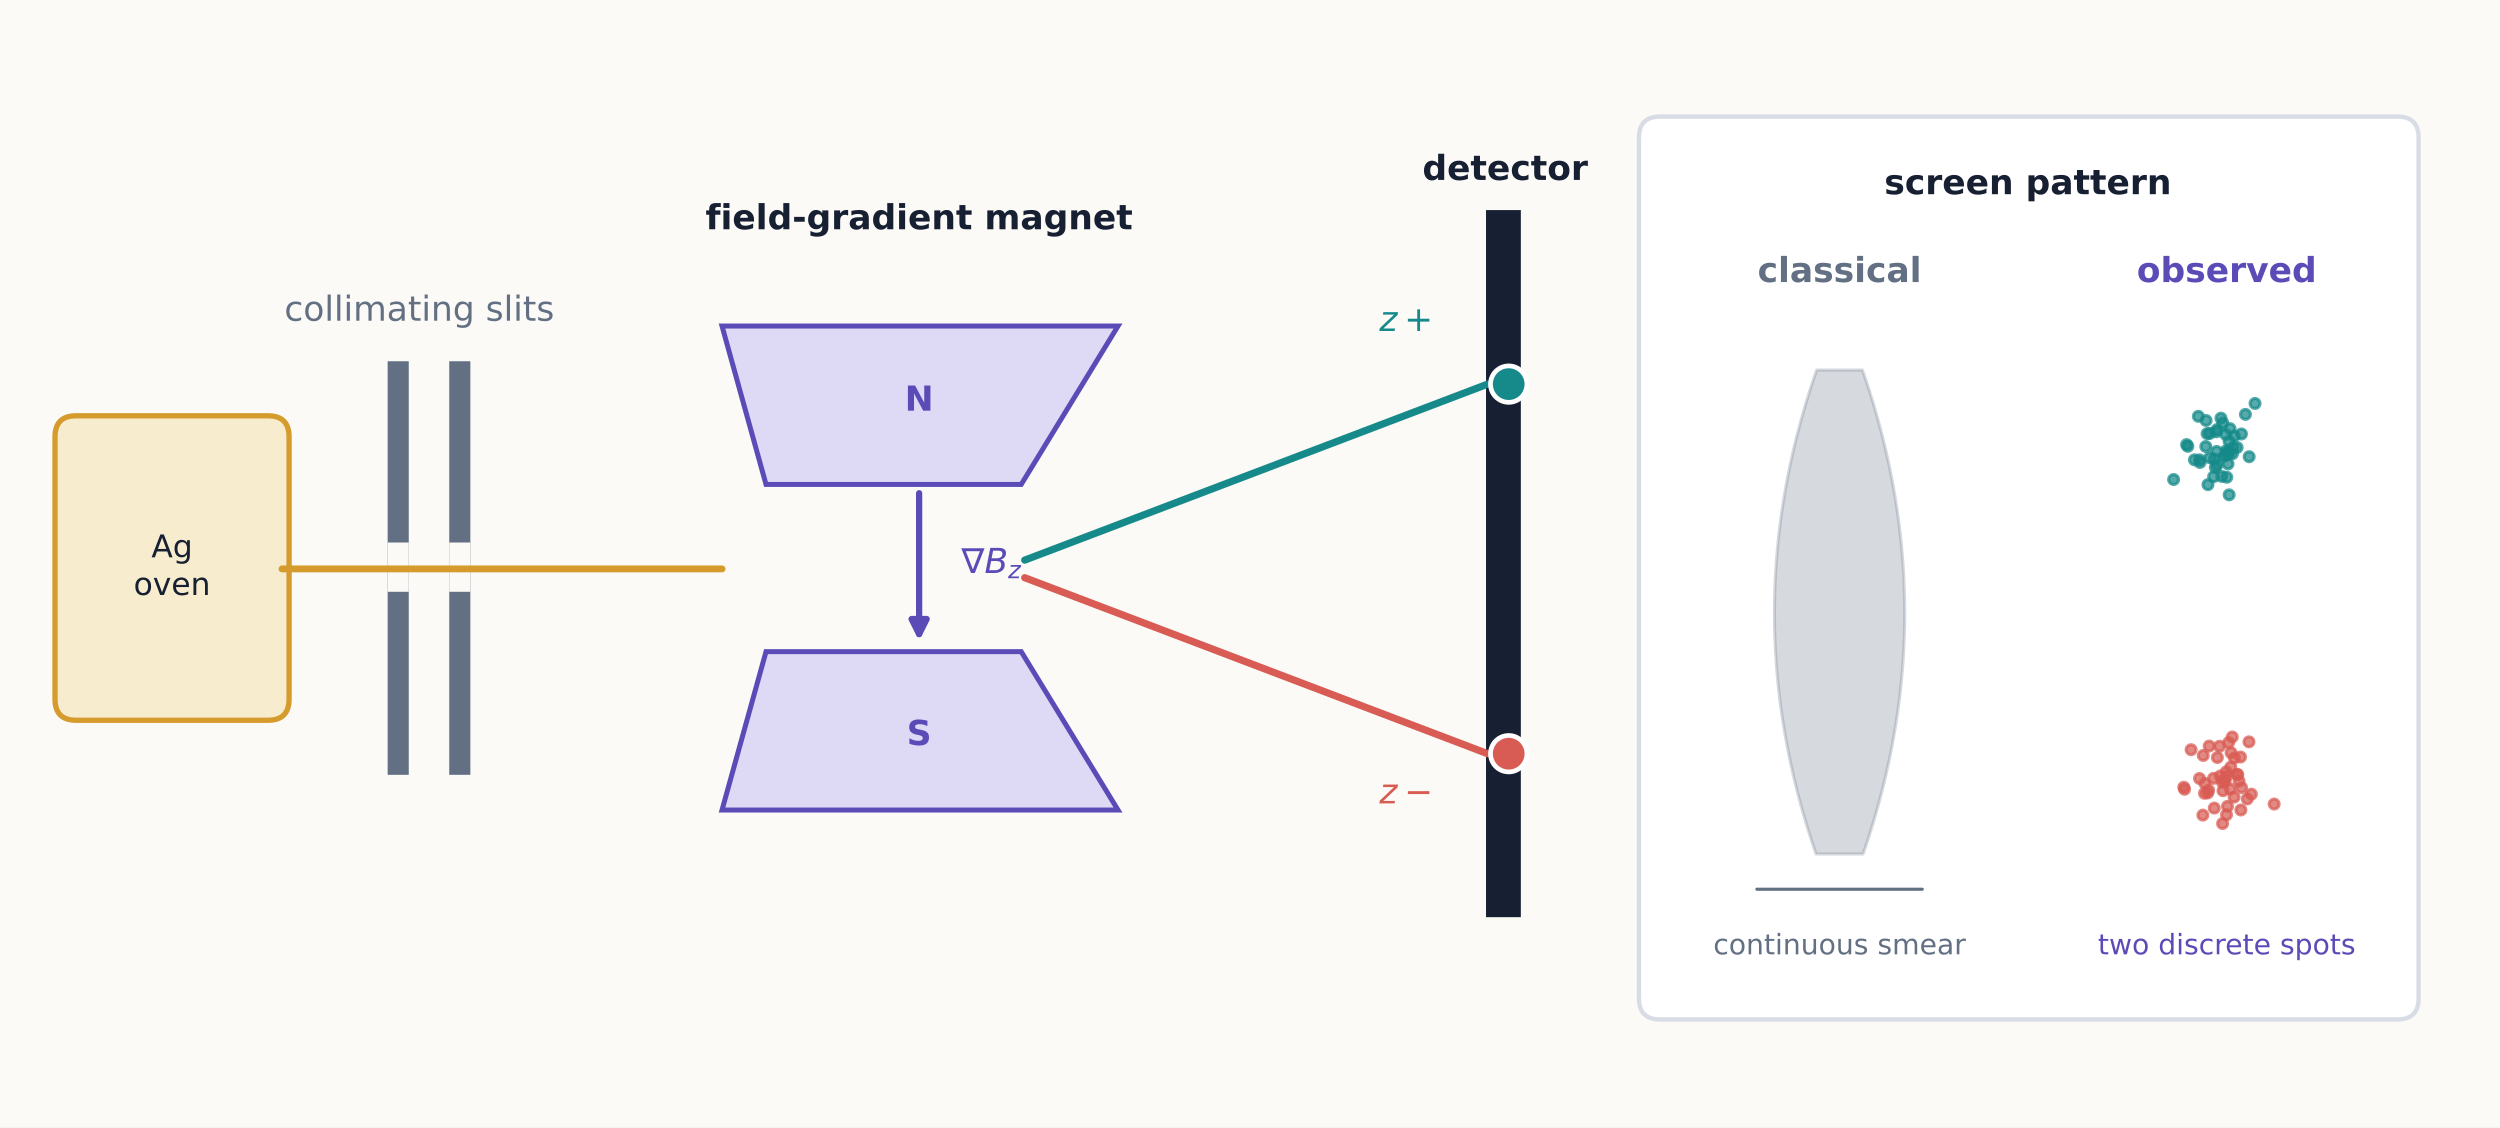
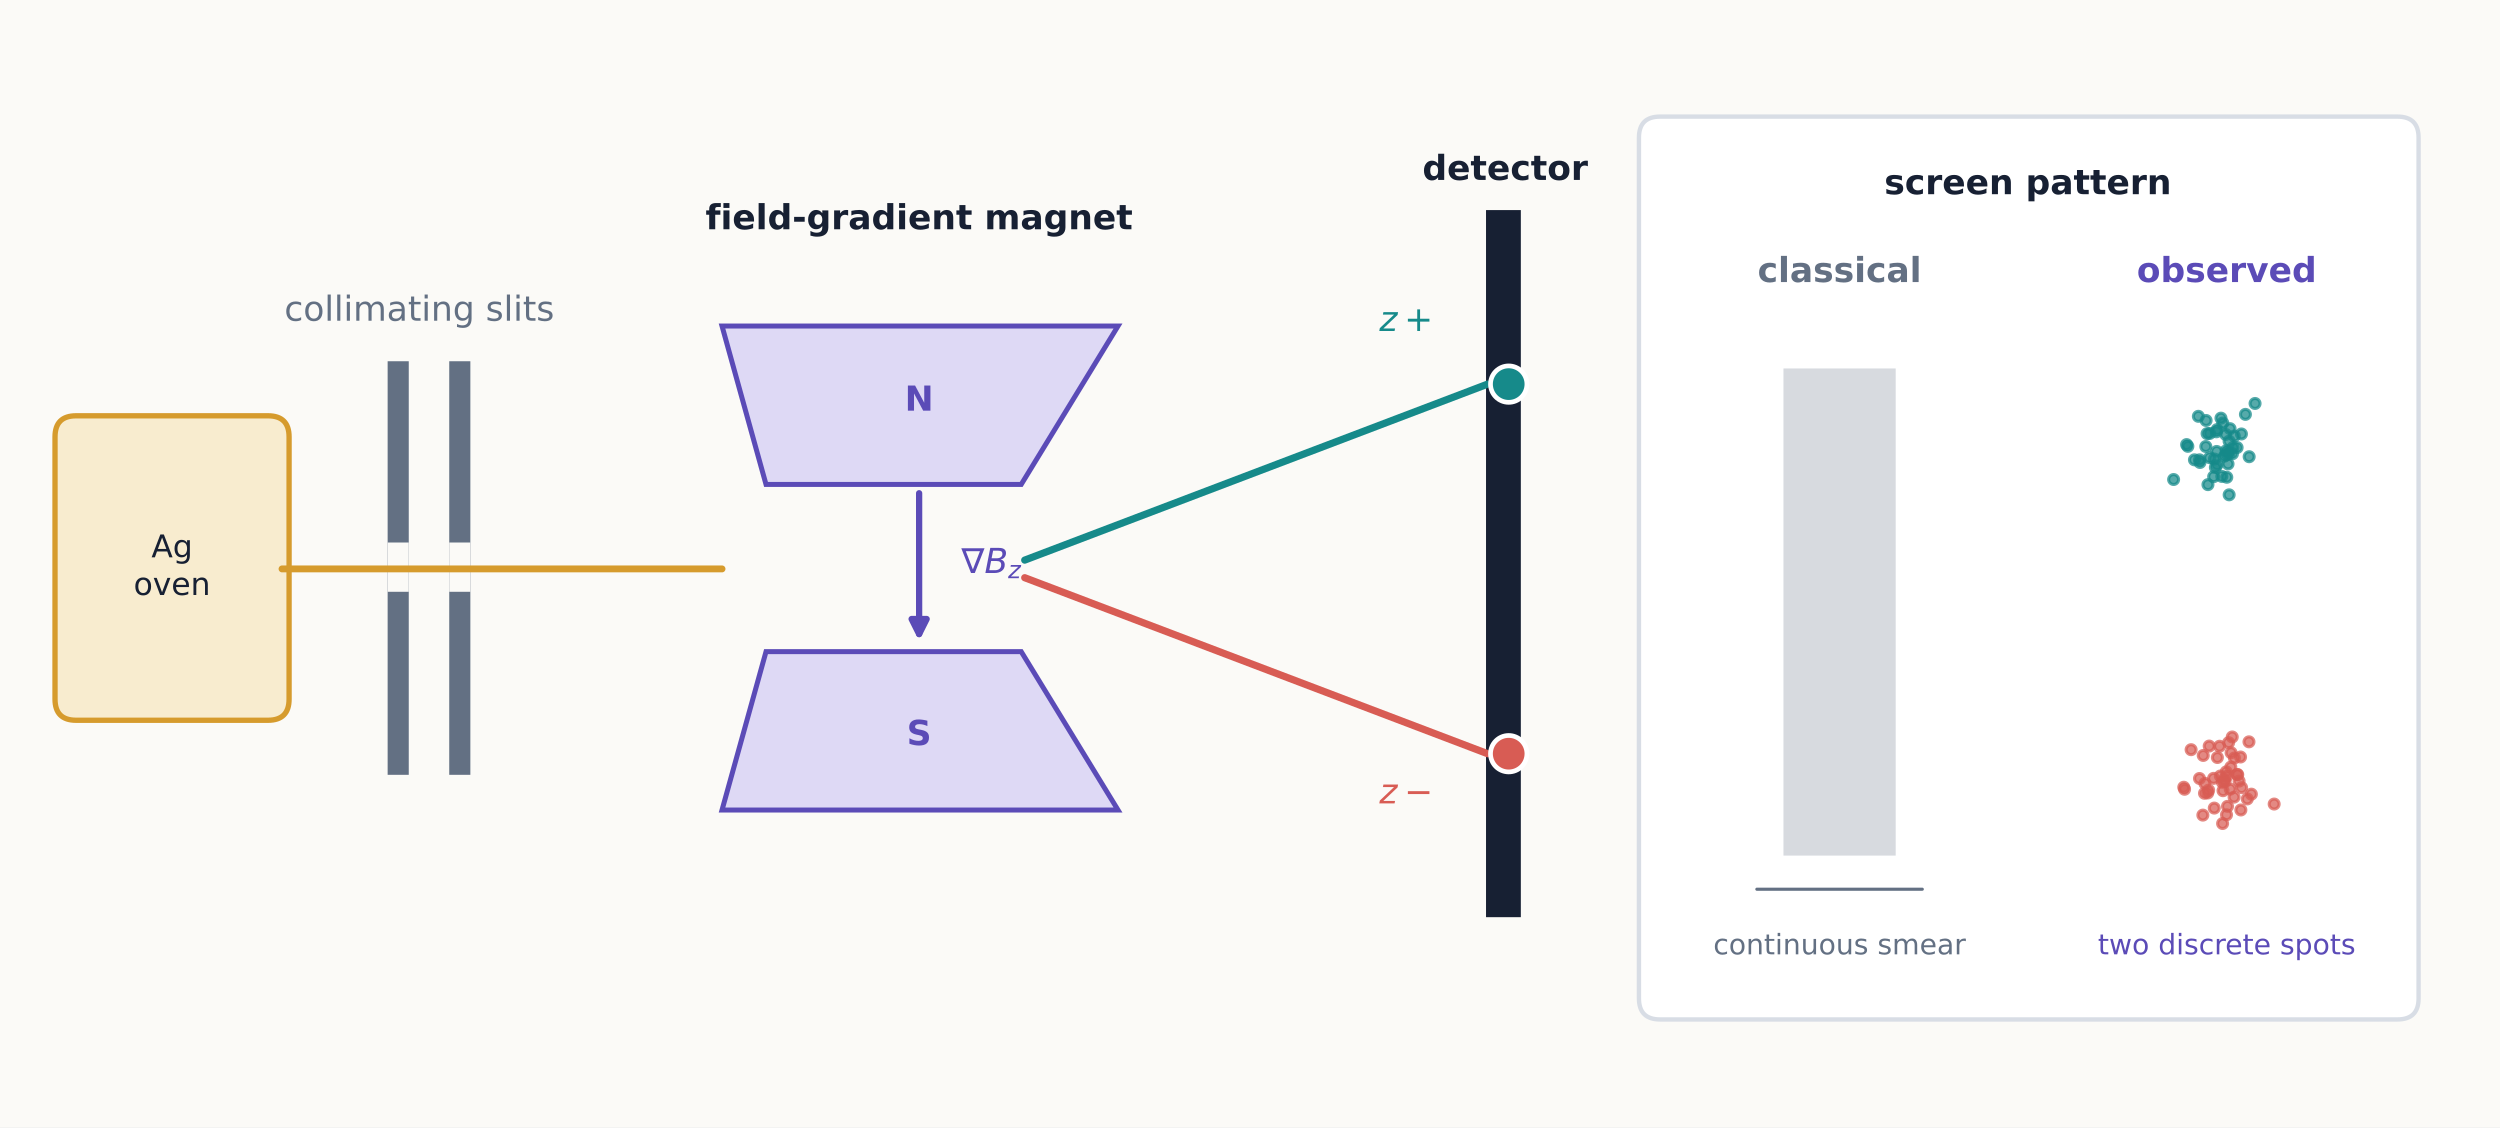
<svg xmlns="http://www.w3.org/2000/svg" xmlns:xlink="http://www.w3.org/1999/xlink" width="797.52pt" height="359.606pt" viewBox="0 0 797.52 359.606" version="1.1">
  <defs>
    <style type="text/css">*{stroke-linejoin: round; stroke-linecap: butt}</style>
  </defs>
  <g id="figure_1">
    <g id="patch_1">
-       <path d="M 0 359.606  L 797.52 359.606  L 797.52 0  L 0 0  z " style="fill: #fbfaf7" />
+       <path d="M 0 359.606 L 797.52 359.606 L 797.52 0 L 0 0 z " style="fill: #fbfaf7" />
    </g>
    <g id="axes_1">
      <g id="patch_2">
-         <path d="M 24.287 229.77  L 85.483 229.77  Q 92.22 229.77 92.22 223.033  L 92.22 139.38  Q 92.22 132.643 85.483 132.643  L 24.287 132.643  Q 17.55 132.643 17.55 139.38  L 17.55 223.033  Q 17.55 229.77 24.287 229.77  z " clip-path="url(#pb8caf8629d)" style="fill: #f8eccf; stroke: #d69b2d; stroke-width: 1.7; stroke-linejoin: miter" />
+         <path d="M 24.287 229.77 L 85.483 229.77 Q 92.22 229.77 92.22 223.033 L 92.22 139.38 Q 92.22 132.643 85.483 132.643 L 24.287 132.643 Q 17.55 132.643 17.55 139.38 L 17.55 223.033 Q 17.55 229.77 24.287 229.77 z " clip-path="url(#pb8caf8629d)" style="fill: #f8eccf; stroke: #d69b2d; stroke-width: 1.7; stroke-linejoin: miter" />
      </g>
      <g id="patch_3">
-         <path d="M 123.66 247.174  L 130.397 247.174  L 130.397 115.239  L 123.66 115.239  z " clip-path="url(#pb8caf8629d)" style="fill: #637083" />
+         <path d="M 123.66 247.174 L 130.397 247.174 L 130.397 115.239 L 123.66 115.239 z " clip-path="url(#pb8caf8629d)" style="fill: #637083" />
      </g>
      <g id="patch_4">
-         <path d="M 123.66 188.786  L 130.397 188.786  L 130.397 173.066  L 123.66 173.066  z " clip-path="url(#pb8caf8629d)" style="fill: #fbfaf7" />
+         <path d="M 123.66 188.786 L 130.397 188.786 L 130.397 173.066 L 123.66 173.066 z " clip-path="url(#pb8caf8629d)" style="fill: #fbfaf7" />
      </g>
      <g id="patch_5">
-         <path d="M 143.31 247.174  L 150.047 247.174  L 150.047 115.239  L 143.31 115.239  z " clip-path="url(#pb8caf8629d)" style="fill: #637083" />
+         <path d="M 143.31 247.174 L 150.047 247.174 L 150.047 115.239 L 143.31 115.239 z " clip-path="url(#pb8caf8629d)" style="fill: #637083" />
      </g>
      <g id="patch_6">
-         <path d="M 143.31 188.786  L 150.047 188.786  L 150.047 173.066  L 143.31 173.066  z " clip-path="url(#pb8caf8629d)" style="fill: #fbfaf7" />
+         <path d="M 143.31 188.786 L 150.047 188.786 L 150.047 173.066 L 143.31 173.066 z " clip-path="url(#pb8caf8629d)" style="fill: #fbfaf7" />
      </g>
      <g id="patch_7">
-         <path d="M 230.331 104.01  L 356.653 104.01  L 325.774 154.538  L 244.367 154.538  z " clip-path="url(#pb8caf8629d)" style="fill: #ded9f5; stroke: #5b4bb7; stroke-width: 1.6; stroke-linejoin: miter" />
+         <path d="M 230.331 104.01 L 356.653 104.01 L 325.774 154.538 L 244.367 154.538 z " clip-path="url(#pb8caf8629d)" style="fill: #ded9f5; stroke: #5b4bb7; stroke-width: 1.6; stroke-linejoin: miter" />
      </g>
      <g id="patch_8">
-         <path d="M 230.331 258.403  L 356.653 258.403  L 325.774 207.874  L 244.367 207.874  z " clip-path="url(#pb8caf8629d)" style="fill: #ded9f5; stroke: #5b4bb7; stroke-width: 1.6; stroke-linejoin: miter" />
+         <path d="M 230.331 258.403 L 356.653 258.403 L 325.774 207.874 L 244.367 207.874 z " clip-path="url(#pb8caf8629d)" style="fill: #ded9f5; stroke: #5b4bb7; stroke-width: 1.6; stroke-linejoin: miter" />
      </g>
      <g id="patch_9">
-         <path d="M 293.211 157.346  Q 293.211 180.926 293.211 202.27  " clip-path="url(#pb8caf8629d)" style="fill: none; stroke: #5b4bb7; stroke-width: 2; stroke-linecap: round" />
-         <path d="M 295.611 197.47  L 293.211 202.27  L 290.811 197.47  z " clip-path="url(#pb8caf8629d)" style="fill: #5b4bb7; stroke: #5b4bb7; stroke-width: 2; stroke-linecap: round" />
+         <path d="M 293.211 157.346 Q 293.211 180.926 293.211 202.27 " clip-path="url(#pb8caf8629d)" style="fill: none; stroke: #5b4bb7; stroke-width: 2; stroke-linecap: round" />
+         <path d="M 295.611 197.47 L 293.211 202.27 L 290.811 197.47 z " clip-path="url(#pb8caf8629d)" style="fill: #5b4bb7; stroke: #5b4bb7; stroke-width: 2; stroke-linecap: round" />
      </g>
      <g id="patch_10">
-         <path d="M 474.553 292.088  L 484.658 292.088  L 484.658 67.517  L 474.553 67.517  z " clip-path="url(#pb8caf8629d)" style="fill: #172033; stroke: #172033; stroke-linejoin: miter" />
+         <path d="M 474.553 292.088 L 484.658 292.088 L 484.658 67.517 L 474.553 67.517 z " clip-path="url(#pb8caf8629d)" style="fill: #172033; stroke: #172033; stroke-linejoin: miter" />
      </g>
      <g id="patch_11">
-         <path d="M 529.573 325.213  L 764.811 325.213  Q 771.548 325.213 771.548 318.476  L 771.548 43.937  Q 771.548 37.2 764.811 37.2  L 529.573 37.2  Q 522.835 37.2 522.835 43.937  L 522.835 318.476  Q 522.835 325.213 529.573 325.213  z " clip-path="url(#pb8caf8629d)" style="fill: #ffffff; stroke: #d8dde5; stroke-width: 1.4; stroke-linejoin: miter" />
-       </g>
-       <g id="FillBetweenPolyCollection_1">
-         <defs>
-           <path id="mb01cfbaa28" d="M 594.331 -87.167  L 579.345 -87.167  L 578.812 -88.727  L 578.29 -90.286  L 577.779 -91.846  L 577.278 -93.405  L 576.789 -94.965  L 576.311 -96.524  L 575.843 -98.084  L 575.386 -99.643  L 574.941 -101.203  L 574.506 -102.762  L 574.082 -104.322  L 573.669 -105.881  L 573.267 -107.441  L 572.876 -109  L 572.496 -110.56  L 572.126 -112.119  L 571.768 -113.679  L 571.421 -115.239  L 571.084 -116.798  L 570.759 -118.358  L 570.444 -119.917  L 570.14 -121.477  L 569.847 -123.036  L 569.565 -124.596  L 569.294 -126.155  L 569.034 -127.715  L 568.785 -129.274  L 568.547 -130.834  L 568.32 -132.393  L 568.103 -133.953  L 567.898 -135.512  L 567.703 -137.072  L 567.519 -138.631  L 567.347 -140.191  L 567.185 -141.75  L 567.034 -143.31  L 566.894 -144.869  L 566.765 -146.429  L 566.647 -147.988  L 566.54 -149.548  L 566.443 -151.108  L 566.358 -152.667  L 566.283 -154.227  L 566.22 -155.786  L 566.167 -157.346  L 566.126 -158.905  L 566.095 -160.465  L 566.075 -162.024  L 566.066 -163.584  L 566.068 -165.143  L 566.081 -166.703  L 566.105 -168.262  L 566.139 -169.822  L 566.185 -171.381  L 566.242 -172.941  L 566.309 -174.5  L 566.387 -176.06  L 566.477 -177.619  L 566.577 -179.179  L 566.688 -180.738  L 566.81 -182.298  L 566.943 -183.858  L 567.087 -185.417  L 567.242 -186.977  L 567.408 -188.536  L 567.584 -190.096  L 567.772 -191.655  L 567.97 -193.215  L 568.18 -194.774  L 568.4 -196.334  L 568.631 -197.893  L 568.874 -199.453  L 569.127 -201.012  L 569.391 -202.572  L 569.666 -204.131  L 569.951 -205.691  L 570.248 -207.25  L 570.556 -208.81  L 570.875 -210.369  L 571.204 -211.929  L 571.545 -213.488  L 571.896 -215.048  L 572.258 -216.607  L 572.631 -218.167  L 573.015 -219.727  L 573.411 -221.286  L 573.816 -222.846  L 574.233 -224.405  L 574.661 -225.965  L 575.1 -227.524  L 575.55 -229.084  L 576.01 -230.643  L 576.482 -232.203  L 576.964 -233.762  L 577.457 -235.322  L 577.961 -236.881  L 578.477 -238.441  L 579.003 -240  L 579.54 -241.56  L 594.137 -241.56  L 594.137 -241.56  L 594.674 -240  L 595.2 -238.441  L 595.715 -236.881  L 596.219 -235.322  L 596.713 -233.762  L 597.195 -232.203  L 597.666 -230.643  L 598.127 -229.084  L 598.577 -227.524  L 599.015 -225.965  L 599.443 -224.405  L 599.86 -222.846  L 600.266 -221.286  L 600.661 -219.727  L 601.045 -218.167  L 601.418 -216.607  L 601.781 -215.048  L 602.132 -213.488  L 602.472 -211.929  L 602.802 -210.369  L 603.12 -208.81  L 603.428 -207.25  L 603.725 -205.691  L 604.011 -204.131  L 604.286 -202.572  L 604.55 -201.012  L 604.803 -199.453  L 605.045 -197.893  L 605.276 -196.334  L 605.497 -194.774  L 605.706 -193.215  L 605.905 -191.655  L 606.092 -190.096  L 606.269 -188.536  L 606.435 -186.977  L 606.589 -185.417  L 606.733 -183.858  L 606.866 -182.298  L 606.988 -180.738  L 607.1 -179.179  L 607.2 -177.619  L 607.289 -176.06  L 607.367 -174.5  L 607.435 -172.941  L 607.491 -171.381  L 607.537 -169.822  L 607.572 -168.262  L 607.596 -166.703  L 607.609 -165.143  L 607.611 -163.584  L 607.602 -162.024  L 607.582 -160.465  L 607.551 -158.905  L 607.509 -157.346  L 607.457 -155.786  L 607.393 -154.227  L 607.319 -152.667  L 607.233 -151.108  L 607.137 -149.548  L 607.03 -147.988  L 606.911 -146.429  L 606.782 -144.869  L 606.642 -143.31  L 606.492 -141.75  L 606.33 -140.191  L 606.157 -138.631  L 605.973 -137.072  L 605.779 -135.512  L 605.573 -133.953  L 605.357 -132.393  L 605.13 -130.834  L 604.891 -129.274  L 604.642 -127.715  L 604.382 -126.155  L 604.111 -124.596  L 603.829 -123.036  L 603.536 -121.477  L 603.233 -119.917  L 602.918 -118.358  L 602.592 -116.798  L 602.256 -115.239  L 601.908 -113.679  L 601.55 -112.119  L 601.181 -110.56  L 600.8 -109  L 600.409 -107.441  L 600.007 -105.881  L 599.594 -104.322  L 599.171 -102.762  L 598.736 -101.203  L 598.29 -99.643  L 597.833 -98.084  L 597.366 -96.524  L 596.887 -94.965  L 596.398 -93.405  L 595.898 -91.846  L 595.387 -90.286  L 594.864 -88.727  L 594.331 -87.167  z " style="stroke: #637083; stroke-opacity: 0.26" />
-         </defs>
-         <g clip-path="url(#pb8caf8629d)">
-           <use xlink:href="#mb01cfbaa28" x="0" y="359.606" style="fill: #637083; fill-opacity: 0.26; stroke: #637083; stroke-opacity: 0.26" />
-         </g>
+         <path d="M 529.573 325.213 L 764.811 325.213 Q 771.548 325.213 771.548 318.476 L 771.548 43.937 Q 771.548 37.2 764.811 37.2 L 529.573 37.2 Q 522.835 37.2 522.835 43.937 L 522.835 318.476 Q 522.835 325.213 529.573 325.213 z " clip-path="url(#pb8caf8629d)" style="fill: #ffffff; stroke: #d8dde5; stroke-width: 1.4; stroke-linejoin: miter" />
+       </g>
+       <g id="patch_12">
+         <path d="M 569.434 272.438 L 604.242 272.438 L 604.242 118.046 L 569.434 118.046 z " clip-path="url(#pb8caf8629d)" style="fill: #637083; opacity: 0.26; stroke: #637083; stroke-linejoin: miter" />
      </g>
      <g id="PathCollection_1">
        <defs>
-           <path id="m5f8579981e" d="M 0 1.581  C 0.419 1.581 0.822 1.415 1.118 1.118  C 1.415 0.822 1.581 0.419 1.581 0  C 1.581 -0.419 1.415 -0.822 1.118 -1.118  C 0.822 -1.415 0.419 -1.581 0 -1.581  C -0.419 -1.581 -0.822 -1.415 -1.118 -1.118  C -1.415 -0.822 -1.581 -0.419 -1.581 0  C -1.581 0.419 -1.415 0.822 -1.118 1.118  C -0.822 1.415 -0.419 1.581 0 1.581  z " style="stroke: #168a8a; stroke-opacity: 0.72" />
+           <path id="m5f8579981e" d="M 0 1.581 C 0.419 1.581 0.822 1.415 1.118 1.118 C 1.415 0.822 1.581 0.419 1.581 0 C 1.581 -0.419 1.415 -0.822 1.118 -1.118 C 0.822 -1.415 0.419 -1.581 0 -1.581 C -0.419 -1.581 -0.822 -1.415 -1.118 -1.118 C -1.415 -0.822 -1.581 -0.419 -1.581 0 C -1.581 0.419 -1.415 0.822 -1.118 1.118 C -0.822 1.415 -0.419 1.581 0 1.581 z " style="stroke: #168a8a; stroke-opacity: 0.72" />
        </defs>
        <g clip-path="url(#pb8caf8629d)">
          <use xlink:href="#m5f8579981e" x="710.361" y="152.251" style="fill: #168a8a; fill-opacity: 0.72; stroke: #168a8a; stroke-opacity: 0.72" />
          <use xlink:href="#m5f8579981e" x="712.365" y="142.754" style="fill: #168a8a; fill-opacity: 0.72; stroke: #168a8a; stroke-opacity: 0.72" />
          <use xlink:href="#m5f8579981e" x="708.506" y="133.392" style="fill: #168a8a; fill-opacity: 0.72; stroke: #168a8a; stroke-opacity: 0.72" />
          <use xlink:href="#m5f8579981e" x="704.352" y="154.602" style="fill: #168a8a; fill-opacity: 0.72; stroke: #168a8a; stroke-opacity: 0.72" />
          <use xlink:href="#m5f8579981e" x="707.289" y="137.038" style="fill: #168a8a; fill-opacity: 0.72; stroke: #168a8a; stroke-opacity: 0.72" />
          <use xlink:href="#m5f8579981e" x="703.672" y="142.439" style="fill: #168a8a; fill-opacity: 0.72; stroke: #168a8a; stroke-opacity: 0.72" />
          <use xlink:href="#m5f8579981e" x="710.758" y="147.992" style="fill: #168a8a; fill-opacity: 0.72; stroke: #168a8a; stroke-opacity: 0.72" />
          <use xlink:href="#m5f8579981e" x="719.382" y="128.71" style="fill: #168a8a; fill-opacity: 0.72; stroke: #168a8a; stroke-opacity: 0.72" />
          <use xlink:href="#m5f8579981e" x="707.036" y="137.747" style="fill: #168a8a; fill-opacity: 0.72; stroke: #168a8a; stroke-opacity: 0.72" />
          <use xlink:href="#m5f8579981e" x="706.172" y="152.063" style="fill: #168a8a; fill-opacity: 0.72; stroke: #168a8a; stroke-opacity: 0.72" />
          <use xlink:href="#m5f8579981e" x="713.653" y="142.766" style="fill: #168a8a; fill-opacity: 0.72; stroke: #168a8a; stroke-opacity: 0.72" />
          <use xlink:href="#m5f8579981e" x="712.757" y="139.101" style="fill: #168a8a; fill-opacity: 0.72; stroke: #168a8a; stroke-opacity: 0.72" />
          <use xlink:href="#m5f8579981e" x="711.063" y="144.688" style="fill: #168a8a; fill-opacity: 0.72; stroke: #168a8a; stroke-opacity: 0.72" />
          <use xlink:href="#m5f8579981e" x="704.084" y="138.326" style="fill: #168a8a; fill-opacity: 0.72; stroke: #168a8a; stroke-opacity: 0.72" />
          <use xlink:href="#m5f8579981e" x="710.155" y="143.795" style="fill: #168a8a; fill-opacity: 0.72; stroke: #168a8a; stroke-opacity: 0.72" />
          <use xlink:href="#m5f8579981e" x="715.037" y="138.44" style="fill: #168a8a; fill-opacity: 0.72; stroke: #168a8a; stroke-opacity: 0.72" />
          <use xlink:href="#m5f8579981e" x="701.296" y="132.811" style="fill: #168a8a; fill-opacity: 0.72; stroke: #168a8a; stroke-opacity: 0.72" />
          <use xlink:href="#m5f8579981e" x="707.269" y="148.241" style="fill: #168a8a; fill-opacity: 0.72; stroke: #168a8a; stroke-opacity: 0.72" />
          <use xlink:href="#m5f8579981e" x="697.544" y="141.827" style="fill: #168a8a; fill-opacity: 0.72; stroke: #168a8a; stroke-opacity: 0.72" />
          <use xlink:href="#m5f8579981e" x="701.665" y="146.691" style="fill: #168a8a; fill-opacity: 0.72; stroke: #168a8a; stroke-opacity: 0.72" />
          <use xlink:href="#m5f8579981e" x="697.944" y="142.381" style="fill: #168a8a; fill-opacity: 0.72; stroke: #168a8a; stroke-opacity: 0.72" />
          <use xlink:href="#m5f8579981e" x="708.769" y="151.975" style="fill: #168a8a; fill-opacity: 0.72; stroke: #168a8a; stroke-opacity: 0.72" />
          <use xlink:href="#m5f8579981e" x="701.813" y="147.538" style="fill: #168a8a; fill-opacity: 0.72; stroke: #168a8a; stroke-opacity: 0.72" />
          <use xlink:href="#m5f8579981e" x="712.18" y="144.742" style="fill: #168a8a; fill-opacity: 0.72; stroke: #168a8a; stroke-opacity: 0.72" />
          <use xlink:href="#m5f8579981e" x="711.408" y="136.75" style="fill: #168a8a; fill-opacity: 0.72; stroke: #168a8a; stroke-opacity: 0.72" />
          <use xlink:href="#m5f8579981e" x="709.093" y="134.951" style="fill: #168a8a; fill-opacity: 0.72; stroke: #168a8a; stroke-opacity: 0.72" />
          <use xlink:href="#m5f8579981e" x="693.397" y="152.97" style="fill: #168a8a; fill-opacity: 0.72; stroke: #168a8a; stroke-opacity: 0.72" />
          <use xlink:href="#m5f8579981e" x="706.723" y="149.11" style="fill: #168a8a; fill-opacity: 0.72; stroke: #168a8a; stroke-opacity: 0.72" />
          <use xlink:href="#m5f8579981e" x="710.026" y="138.588" style="fill: #168a8a; fill-opacity: 0.72; stroke: #168a8a; stroke-opacity: 0.72" />
          <use xlink:href="#m5f8579981e" x="711.116" y="157.852" style="fill: #168a8a; fill-opacity: 0.72; stroke: #168a8a; stroke-opacity: 0.72" />
          <use xlink:href="#m5f8579981e" x="700.044" y="146.69" style="fill: #168a8a; fill-opacity: 0.72; stroke: #168a8a; stroke-opacity: 0.72" />
          <use xlink:href="#m5f8579981e" x="707.134" y="144.02" style="fill: #168a8a; fill-opacity: 0.72; stroke: #168a8a; stroke-opacity: 0.72" />
          <use xlink:href="#m5f8579981e" x="703.76" y="134.136" style="fill: #168a8a; fill-opacity: 0.72; stroke: #168a8a; stroke-opacity: 0.72" />
          <use xlink:href="#m5f8579981e" x="704.903" y="138.278" style="fill: #168a8a; fill-opacity: 0.72; stroke: #168a8a; stroke-opacity: 0.72" />
          <use xlink:href="#m5f8579981e" x="717.5" y="145.698" style="fill: #168a8a; fill-opacity: 0.72; stroke: #168a8a; stroke-opacity: 0.72" />
          <use xlink:href="#m5f8579981e" x="704.912" y="146" style="fill: #168a8a; fill-opacity: 0.72; stroke: #168a8a; stroke-opacity: 0.72" />
          <use xlink:href="#m5f8579981e" x="710.133" y="145.136" style="fill: #168a8a; fill-opacity: 0.72; stroke: #168a8a; stroke-opacity: 0.72" />
          <use xlink:href="#m5f8579981e" x="716.311" y="132.19" style="fill: #168a8a; fill-opacity: 0.72; stroke: #168a8a; stroke-opacity: 0.72" />
          <use xlink:href="#m5f8579981e" x="706.421" y="146.434" style="fill: #168a8a; fill-opacity: 0.72; stroke: #168a8a; stroke-opacity: 0.72" />
          <use xlink:href="#m5f8579981e" x="709.6" y="145.526" style="fill: #168a8a; fill-opacity: 0.72; stroke: #168a8a; stroke-opacity: 0.72" />
          <use xlink:href="#m5f8579981e" x="711.097" y="140.737" style="fill: #168a8a; fill-opacity: 0.72; stroke: #168a8a; stroke-opacity: 0.72" />
          <use xlink:href="#m5f8579981e" x="710.782" y="144.191" style="fill: #168a8a; fill-opacity: 0.72; stroke: #168a8a; stroke-opacity: 0.72" />
        </g>
      </g>
      <g id="PathCollection_2">
        <defs>
-           <path id="m9883de136f" d="M 0 1.581  C 0.419 1.581 0.822 1.415 1.118 1.118  C 1.415 0.822 1.581 0.419 1.581 0  C 1.581 -0.419 1.415 -0.822 1.118 -1.118  C 0.822 -1.415 0.419 -1.581 0 -1.581  C -0.419 -1.581 -0.822 -1.415 -1.118 -1.118  C -1.415 -0.822 -1.581 -0.419 -1.581 0  C -1.581 0.419 -1.415 0.822 -1.118 1.118  C -0.822 1.415 -0.419 1.581 0 1.581  z " style="stroke: #d85c54; stroke-opacity: 0.72" />
+           <path id="m9883de136f" d="M 0 1.581 C 0.419 1.581 0.822 1.415 1.118 1.118 C 1.415 0.822 1.581 0.419 1.581 0 C 1.581 -0.419 1.415 -0.822 1.118 -1.118 C 0.822 -1.415 0.419 -1.581 0 -1.581 C -0.419 -1.581 -0.822 -1.415 -1.118 -1.118 C -1.415 -0.822 -1.581 -0.419 -1.581 0 C -1.581 0.419 -1.415 0.822 -1.118 1.118 C -0.822 1.415 -0.419 1.581 0 1.581 z " style="stroke: #d85c54; stroke-opacity: 0.72" />
        </defs>
        <g clip-path="url(#pb8caf8629d)">
          <use xlink:href="#m9883de136f" x="709.023" y="262.71" style="fill: #d85c54; fill-opacity: 0.72; stroke: #d85c54; stroke-opacity: 0.72" />
          <use xlink:href="#m9883de136f" x="702.847" y="240.995" style="fill: #d85c54; fill-opacity: 0.72; stroke: #d85c54; stroke-opacity: 0.72" />
          <use xlink:href="#m9883de136f" x="710.275" y="259.918" style="fill: #d85c54; fill-opacity: 0.72; stroke: #d85c54; stroke-opacity: 0.72" />
          <use xlink:href="#m9883de136f" x="707.364" y="241.651" style="fill: #d85c54; fill-opacity: 0.72; stroke: #d85c54; stroke-opacity: 0.72" />
          <use xlink:href="#m9883de136f" x="718.209" y="253.345" style="fill: #d85c54; fill-opacity: 0.72; stroke: #d85c54; stroke-opacity: 0.72" />
          <use xlink:href="#m9883de136f" x="714.752" y="241.489" style="fill: #d85c54; fill-opacity: 0.72; stroke: #d85c54; stroke-opacity: 0.72" />
          <use xlink:href="#m9883de136f" x="710.19" y="246.218" style="fill: #d85c54; fill-opacity: 0.72; stroke: #d85c54; stroke-opacity: 0.72" />
          <use xlink:href="#m9883de136f" x="714.855" y="258.391" style="fill: #d85c54; fill-opacity: 0.72; stroke: #d85c54; stroke-opacity: 0.72" />
          <use xlink:href="#m9883de136f" x="708.063" y="238.057" style="fill: #d85c54; fill-opacity: 0.72; stroke: #d85c54; stroke-opacity: 0.72" />
          <use xlink:href="#m9883de136f" x="717.441" y="236.652" style="fill: #d85c54; fill-opacity: 0.72; stroke: #d85c54; stroke-opacity: 0.72" />
          <use xlink:href="#m9883de136f" x="710.316" y="247.654" style="fill: #d85c54; fill-opacity: 0.72; stroke: #d85c54; stroke-opacity: 0.72" />
          <use xlink:href="#m9883de136f" x="714.283" y="249.173" style="fill: #d85c54; fill-opacity: 0.72; stroke: #d85c54; stroke-opacity: 0.72" />
          <use xlink:href="#m9883de136f" x="701.655" y="248.341" style="fill: #d85c54; fill-opacity: 0.72; stroke: #d85c54; stroke-opacity: 0.72" />
          <use xlink:href="#m9883de136f" x="712.688" y="254.291" style="fill: #d85c54; fill-opacity: 0.72; stroke: #d85c54; stroke-opacity: 0.72" />
          <use xlink:href="#m9883de136f" x="698.979" y="239.156" style="fill: #d85c54; fill-opacity: 0.72; stroke: #d85c54; stroke-opacity: 0.72" />
          <use xlink:href="#m9883de136f" x="696.64" y="251.136" style="fill: #d85c54; fill-opacity: 0.72; stroke: #d85c54; stroke-opacity: 0.72" />
          <use xlink:href="#m9883de136f" x="708.301" y="247.548" style="fill: #d85c54; fill-opacity: 0.72; stroke: #d85c54; stroke-opacity: 0.72" />
          <use xlink:href="#m9883de136f" x="704.289" y="252.964" style="fill: #d85c54; fill-opacity: 0.72; stroke: #d85c54; stroke-opacity: 0.72" />
          <use xlink:href="#m9883de136f" x="711.458" y="251.744" style="fill: #d85c54; fill-opacity: 0.72; stroke: #d85c54; stroke-opacity: 0.72" />
          <use xlink:href="#m9883de136f" x="725.476" y="256.5" style="fill: #d85c54; fill-opacity: 0.72; stroke: #d85c54; stroke-opacity: 0.72" />
          <use xlink:href="#m9883de136f" x="704.749" y="237.999" style="fill: #d85c54; fill-opacity: 0.72; stroke: #d85c54; stroke-opacity: 0.72" />
          <use xlink:href="#m9883de136f" x="706.149" y="248.299" style="fill: #d85c54; fill-opacity: 0.72; stroke: #d85c54; stroke-opacity: 0.72" />
          <use xlink:href="#m9883de136f" x="711.736" y="240.124" style="fill: #d85c54; fill-opacity: 0.72; stroke: #d85c54; stroke-opacity: 0.72" />
          <use xlink:href="#m9883de136f" x="713.674" y="247.077" style="fill: #d85c54; fill-opacity: 0.72; stroke: #d85c54; stroke-opacity: 0.72" />
          <use xlink:href="#m9883de136f" x="709.164" y="252.242" style="fill: #d85c54; fill-opacity: 0.72; stroke: #d85c54; stroke-opacity: 0.72" />
          <use xlink:href="#m9883de136f" x="708.965" y="249.558" style="fill: #d85c54; fill-opacity: 0.72; stroke: #d85c54; stroke-opacity: 0.72" />
          <use xlink:href="#m9883de136f" x="715.085" y="251.263" style="fill: #d85c54; fill-opacity: 0.72; stroke: #d85c54; stroke-opacity: 0.72" />
          <use xlink:href="#m9883de136f" x="713.855" y="247.116" style="fill: #d85c54; fill-opacity: 0.72; stroke: #d85c54; stroke-opacity: 0.72" />
          <use xlink:href="#m9883de136f" x="703.388" y="249.913" style="fill: #d85c54; fill-opacity: 0.72; stroke: #d85c54; stroke-opacity: 0.72" />
          <use xlink:href="#m9883de136f" x="709.819" y="249.363" style="fill: #d85c54; fill-opacity: 0.72; stroke: #d85c54; stroke-opacity: 0.72" />
          <use xlink:href="#m9883de136f" x="710.59" y="257.236" style="fill: #d85c54; fill-opacity: 0.72; stroke: #d85c54; stroke-opacity: 0.72" />
          <use xlink:href="#m9883de136f" x="703.248" y="253.063" style="fill: #d85c54; fill-opacity: 0.72; stroke: #d85c54; stroke-opacity: 0.72" />
          <use xlink:href="#m9883de136f" x="712.103" y="235.102" style="fill: #d85c54; fill-opacity: 0.72; stroke: #d85c54; stroke-opacity: 0.72" />
          <use xlink:href="#m9883de136f" x="704.572" y="252.073" style="fill: #d85c54; fill-opacity: 0.72; stroke: #d85c54; stroke-opacity: 0.72" />
          <use xlink:href="#m9883de136f" x="716.901" y="254.868" style="fill: #d85c54; fill-opacity: 0.72; stroke: #d85c54; stroke-opacity: 0.72" />
          <use xlink:href="#m9883de136f" x="711.651" y="244.712" style="fill: #d85c54; fill-opacity: 0.72; stroke: #d85c54; stroke-opacity: 0.72" />
          <use xlink:href="#m9883de136f" x="710.954" y="236.903" style="fill: #d85c54; fill-opacity: 0.72; stroke: #d85c54; stroke-opacity: 0.72" />
          <use xlink:href="#m9883de136f" x="706.371" y="257.786" style="fill: #d85c54; fill-opacity: 0.72; stroke: #d85c54; stroke-opacity: 0.72" />
          <use xlink:href="#m9883de136f" x="709.553" y="248.696" style="fill: #d85c54; fill-opacity: 0.72; stroke: #d85c54; stroke-opacity: 0.72" />
          <use xlink:href="#m9883de136f" x="696.893" y="251.787" style="fill: #d85c54; fill-opacity: 0.72; stroke: #d85c54; stroke-opacity: 0.72" />
          <use xlink:href="#m9883de136f" x="702.73" y="260.027" style="fill: #d85c54; fill-opacity: 0.72; stroke: #d85c54; stroke-opacity: 0.72" />
          <use xlink:href="#m9883de136f" x="712.797" y="241.81" style="fill: #d85c54; fill-opacity: 0.72; stroke: #d85c54; stroke-opacity: 0.72" />
        </g>
      </g>
      <g id="line2d_1">
-         <path d="M 89.974 181.487  L 230.331 181.487  " clip-path="url(#pb8caf8629d)" style="fill: none; stroke: #d69b2d; stroke-width: 2.2; stroke-linecap: round" />
+         <path d="M 89.974 181.487 L 230.331 181.487 " clip-path="url(#pb8caf8629d)" style="fill: none; stroke: #d69b2d; stroke-width: 2.2; stroke-linecap: round" />
      </g>
      <g id="line2d_2">
-         <path d="M 326.897 178.68  L 474.553 122.537  " clip-path="url(#pb8caf8629d)" style="fill: none; stroke: #168a8a; stroke-width: 2.3; stroke-linecap: round" />
+         <path d="M 326.897 178.68 L 474.553 122.537 " clip-path="url(#pb8caf8629d)" style="fill: none; stroke: #168a8a; stroke-width: 2.3; stroke-linecap: round" />
      </g>
      <g id="line2d_3">
-         <path d="M 326.897 184.294  L 474.553 240.437  " clip-path="url(#pb8caf8629d)" style="fill: none; stroke: #d85c54; stroke-width: 2.3; stroke-linecap: round" />
+         <path d="M 326.897 184.294 L 474.553 240.437 " clip-path="url(#pb8caf8629d)" style="fill: none; stroke: #d85c54; stroke-width: 2.3; stroke-linecap: round" />
      </g>
      <g id="line2d_4">
-         <path d="M 560.451 283.667  L 613.225 283.667  " clip-path="url(#pb8caf8629d)" style="fill: none; stroke: #637083; stroke-linecap: round" />
+         <path d="M 560.451 283.667 L 613.225 283.667 " clip-path="url(#pb8caf8629d)" style="fill: none; stroke: #637083; stroke-linecap: round" />
      </g>
      <g id="text_1">
        <text style="font-size: 10px; font-family: 'DejaVu Sans'; fill: #172033" transform="translate(48.29044 177.803)">Ag</text>
        <text style="font-size: 10px; font-family: 'DejaVu Sans'; fill: #172033" transform="translate(42.62091 189.805)">oven</text>
      </g>
      <g id="text_2">
        <text style="font-size: 11px; font-family: 'DejaVu Sans'; text-anchor: middle; fill: #637083" x="133.766" y="102.326" transform="rotate(-0 133.7656 102.3257)">collimating slits</text>
      </g>
      <g id="text_3">
        <text style="font-weight: 700; font-size: 11px; font-family: 'DejaVu Sans'; text-anchor: middle; fill: #5b4bb7" x="293.211" y="131.009" transform="rotate(-0 293.2113 131.0088)">N</text>
      </g>
      <g id="text_4">
        <text style="font-weight: 700; font-size: 11px; font-family: 'DejaVu Sans'; text-anchor: middle; fill: #5b4bb7" x="293.211" y="237.68" transform="rotate(-0 293.2113 237.6801)">S</text>
      </g>
      <g id="text_5">
        <g style="fill: #5b4bb7" transform="translate(306.6855 183.783)">
          <text>
            <tspan x="0" y="-0.984" style="font-size: 11px; font-family: 'DejaVu Sans'; fill: #5b4bb7">∇</tspan>
            <tspan x="7.358" y="-0.984" style="font-style: oblique; font-size: 11px; font-family: 'DejaVu Sans'; fill: #5b4bb7">B</tspan>
            <tspan x="14.905" y="0.666" style="font-style: oblique; font-size: 7.7px; font-family: 'DejaVu Sans'; fill: #5b4bb7">z</tspan>
          </text>
        </g>
      </g>
      <g id="text_6">
        <text style="font-weight: 700; font-size: 11px; font-family: 'DejaVu Sans'; text-anchor: middle; fill: #172033" x="293.211" y="73.131" transform="rotate(-0 293.2113 73.13139)">field-gradient magnet</text>
      </g>
      <g id="text_7">
        <g style="fill: #168a8a" transform="translate(440.034 105.6942)">
          <text>
            <tspan x="0" y="-0.109" style="font-style: oblique; font-size: 11px; font-family: 'DejaVu Sans'; fill: #168a8a">z</tspan>
            <tspan x="7.917" y="-0.109" style="font-size: 11px; font-family: 'DejaVu Sans'; fill: #168a8a">+</tspan>
          </text>
        </g>
      </g>
      <g id="text_8">
        <g style="fill: #d85c54" transform="translate(440.034 257.2798)">
          <text>
            <tspan x="0" y="-0.984" style="font-style: oblique; font-size: 11px; font-family: 'DejaVu Sans'; fill: #d85c54">z</tspan>
            <tspan x="7.917" y="-0.984" style="font-size: 11px; font-family: 'DejaVu Sans'; fill: #d85c54">−</tspan>
          </text>
        </g>
      </g>
      <g id="text_9">
        <text style="font-weight: 700; font-size: 11px; font-family: 'DejaVu Sans'; text-anchor: middle; fill: #172033" x="480.167" y="57.411" transform="rotate(-0 480.1669 57.4114)">detector</text>
      </g>
      <g id="text_10">
        <text style="font-weight: 700; font-size: 11px; font-family: 'DejaVu Sans'; text-anchor: middle; fill: #172033" x="646.911" y="61.953" transform="rotate(-0 646.911 61.9531)">screen pattern</text>
      </g>
      <g id="text_11">
        <text style="font-weight: 700; font-size: 11px; font-family: 'DejaVu Sans'; text-anchor: middle; fill: #637083" x="586.838" y="89.974" transform="rotate(-0 586.8382 89.97423)">classical</text>
      </g>
      <g id="text_12">
        <text style="font-weight: 700; font-size: 11px; font-family: 'DejaVu Sans'; text-anchor: middle; fill: #5b4bb7" x="710.352" y="89.974" transform="rotate(-0 710.3524 89.97423)">observed</text>
      </g>
      <g id="text_13">
        <text style="font-size: 9px; font-family: 'DejaVu Sans'; text-anchor: middle; fill: #637083" x="586.838" y="304.44" transform="rotate(-0 586.8382 304.4398)">continuous smear</text>
      </g>
      <g id="text_14">
        <text style="font-size: 9px; font-family: 'DejaVu Sans'; text-anchor: middle; fill: #5b4bb7" x="710.352" y="304.44" transform="rotate(-0 710.3524 304.4398)">two discrete spots</text>
      </g>
      <g id="PathCollection_3">
        <defs>
-           <path id="C0_0_21d339b4cc" d="M 0 5.809  C 1.541 5.809 3.018 5.197 4.108 4.108  C 5.197 3.018 5.809 1.541 5.809 -0  C 5.809 -1.541 5.197 -3.018 4.108 -4.108  C 3.018 -5.197 1.541 -5.809 0 -5.809  C -1.541 -5.809 -3.018 -5.197 -4.108 -4.108  C -5.197 -3.018 -5.809 -1.541 -5.809 0  C -5.809 1.541 -5.197 3.018 -4.108 4.108  C -3.018 5.197 -1.541 5.809 0 5.809  z " />
+           <path id="C0_0_21d339b4cc" d="M 0 5.809 C 1.541 5.809 3.018 5.197 4.108 4.108 C 5.197 3.018 5.809 1.541 5.809 -0 C 5.809 -1.541 5.197 -3.018 4.108 -4.108 C 3.018 -5.197 1.541 -5.809 0 -5.809 C -1.541 -5.809 -3.018 -5.197 -4.108 -4.108 C -5.197 -3.018 -5.809 -1.541 -5.809 0 C -5.809 1.541 -5.197 3.018 -4.108 4.108 C -3.018 5.197 -1.541 5.809 0 5.809 z " />
        </defs>
        <g clip-path="url(#pb8caf8629d)">
          <use xlink:href="#C0_0_21d339b4cc" x="481.29" y="122.537" style="fill: #168a8a; stroke: #ffffff; stroke-width: 1.5" />
        </g>
        <g clip-path="url(#pb8caf8629d)">
          <use xlink:href="#C0_0_21d339b4cc" x="481.29" y="240.437" style="fill: #d85c54; stroke: #ffffff; stroke-width: 1.5" />
        </g>
      </g>
    </g>
  </g>
  <defs>
    <clipPath id="pb8caf8629d">
      <rect x="5.76" y="5.76" width="786" height="348.086" />
    </clipPath>
  </defs>
</svg>
